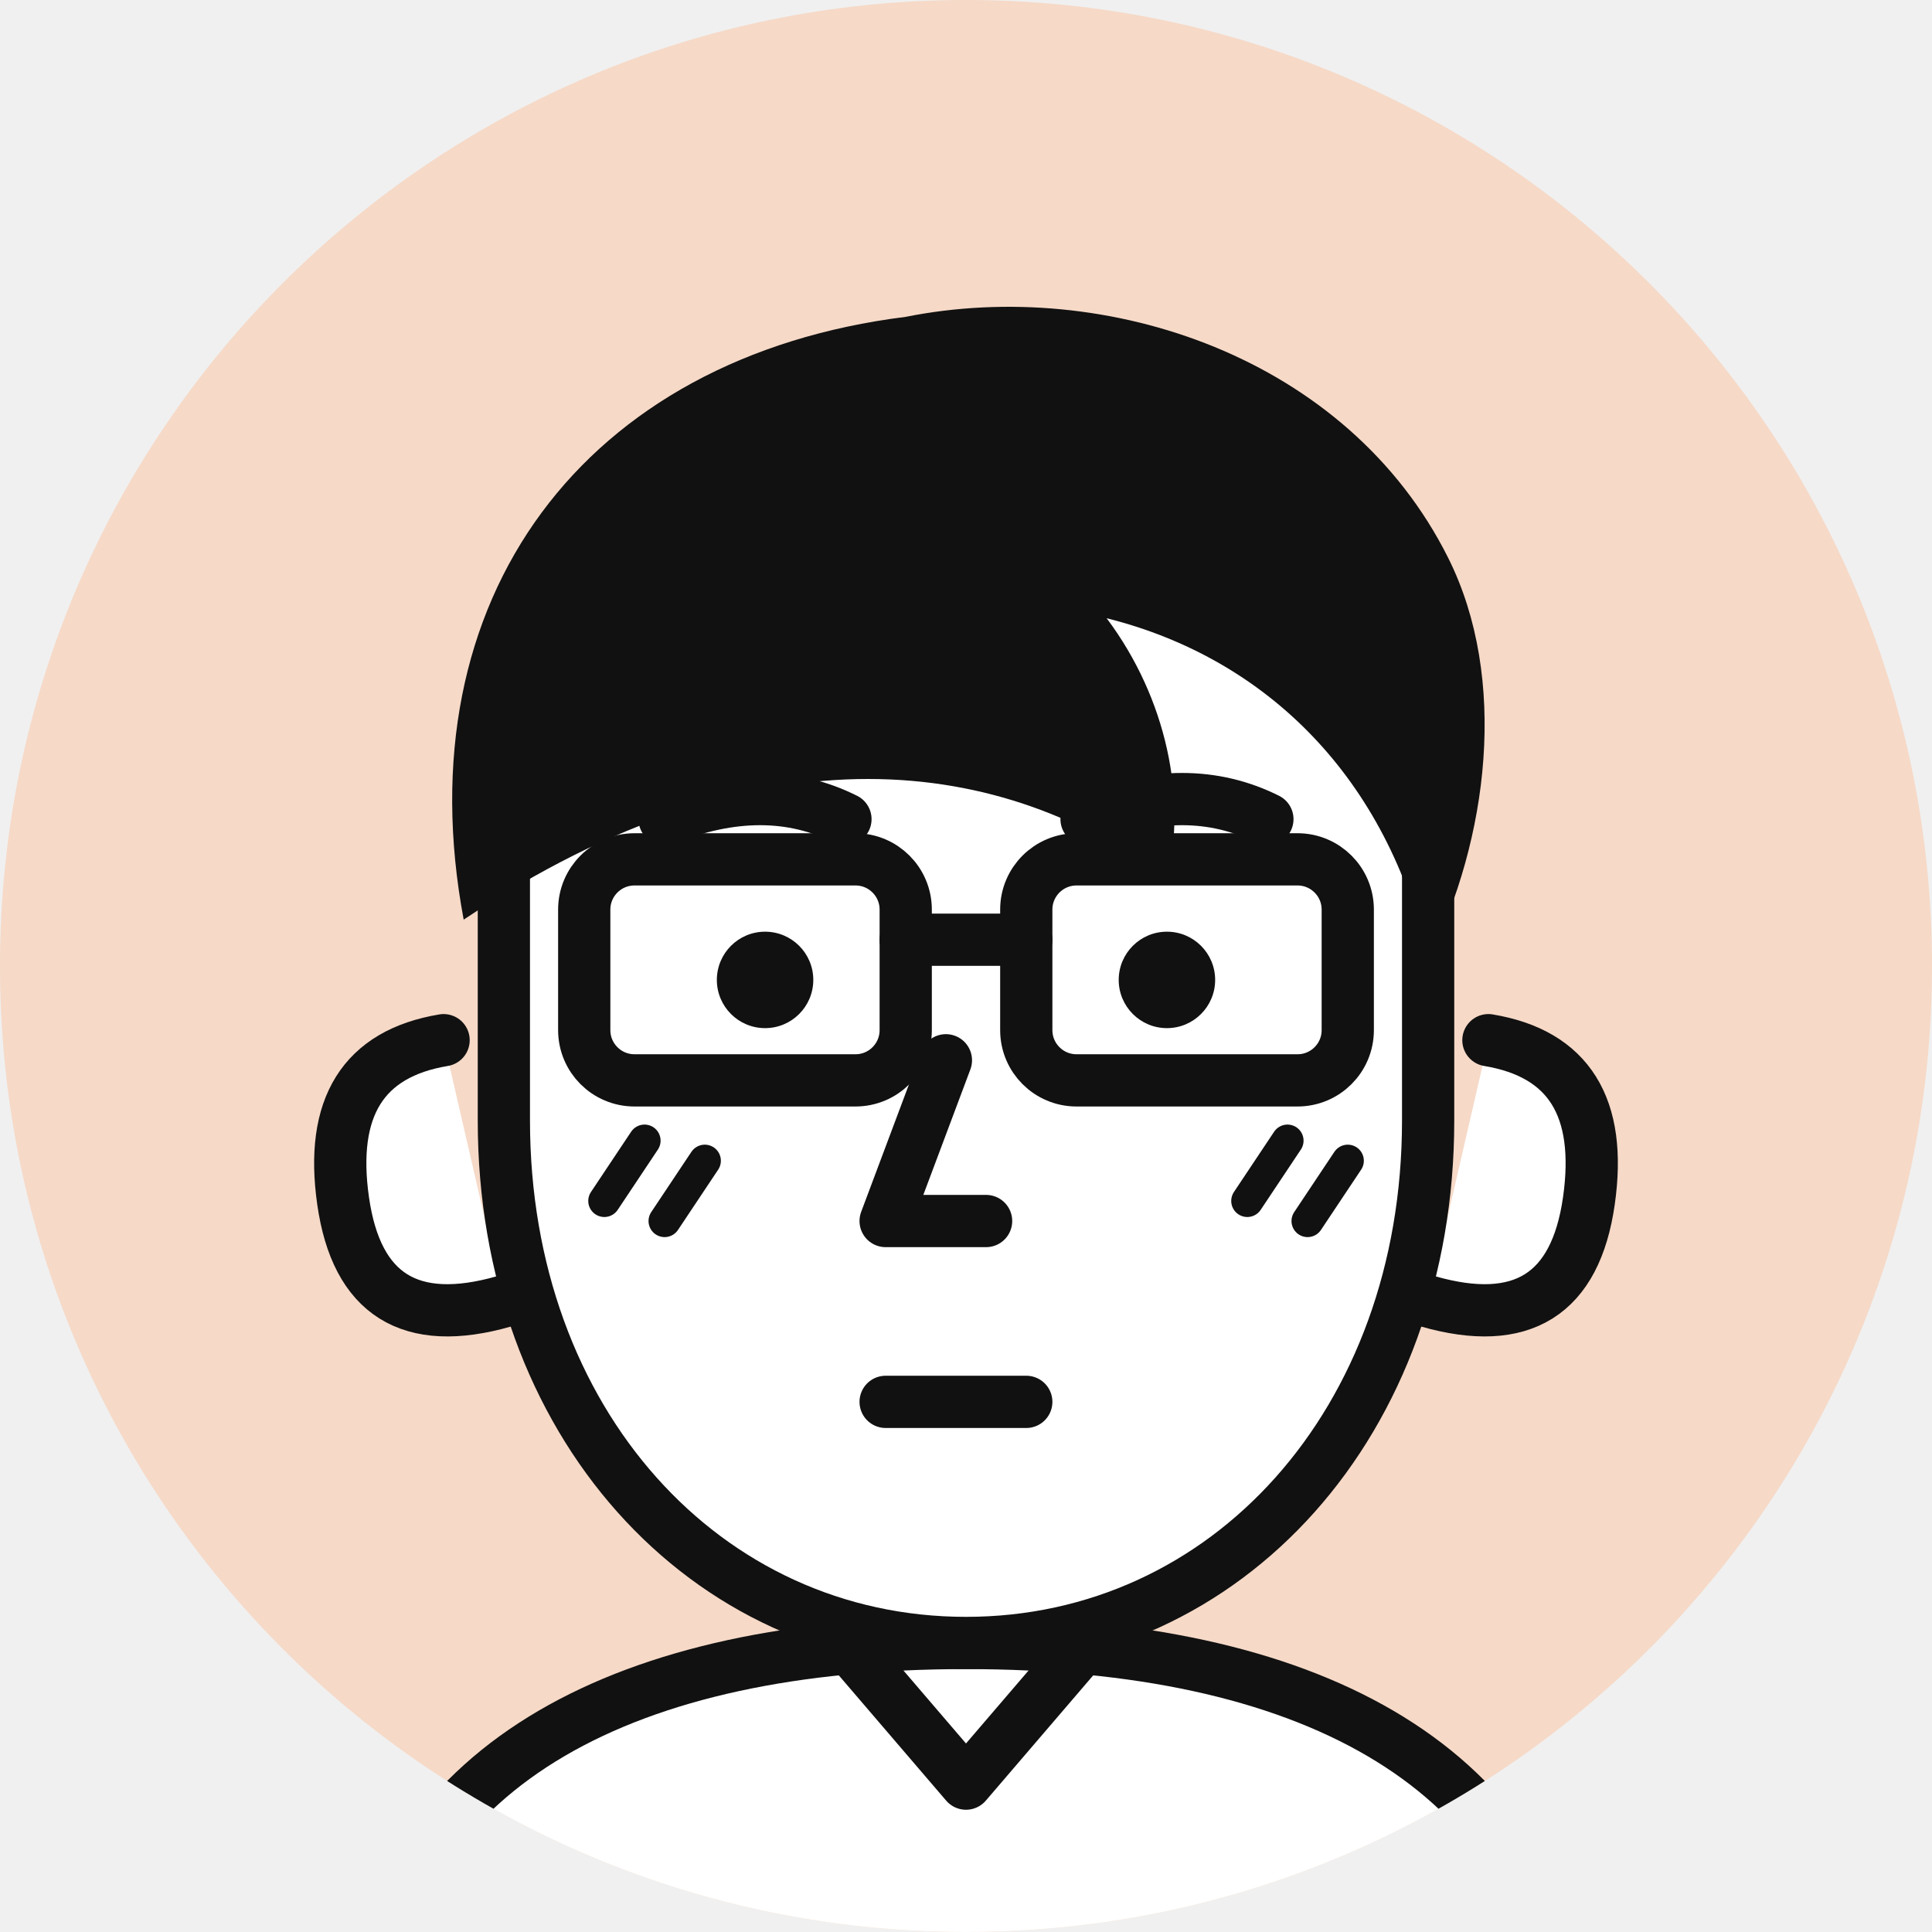
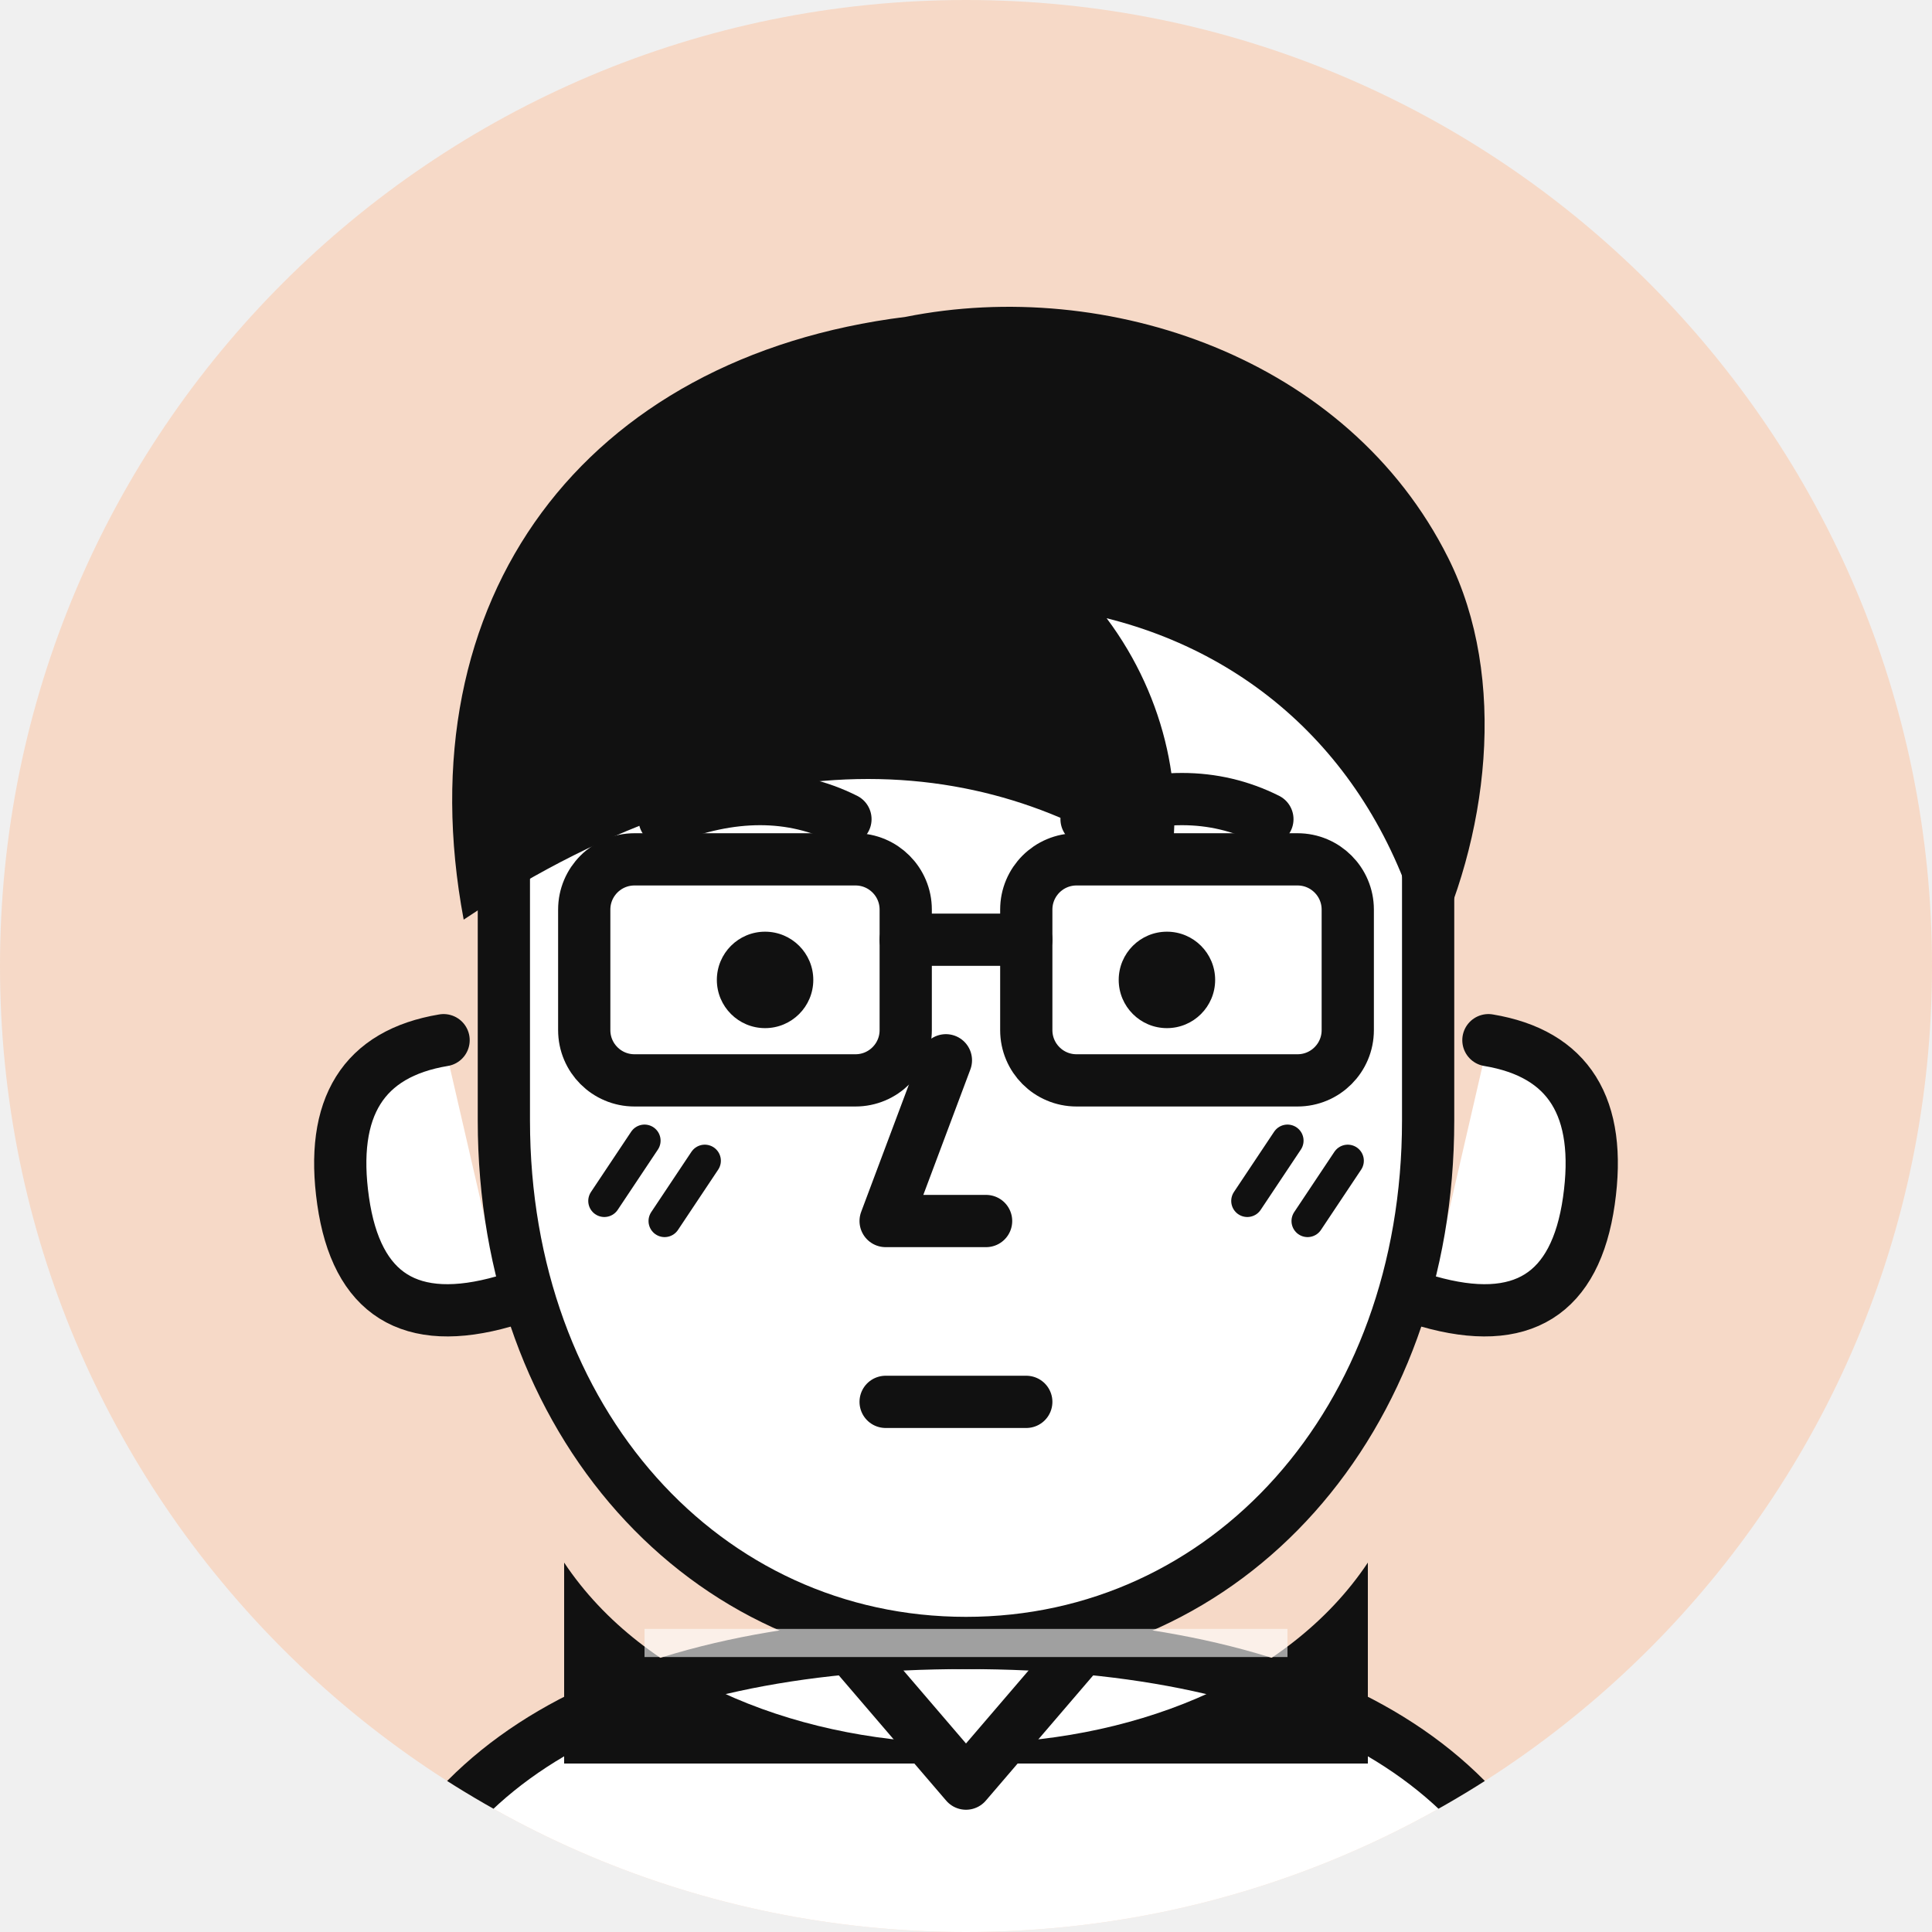
<svg xmlns="http://www.w3.org/2000/svg" viewBox="0 0 100 100">
  <defs>
    <clipPath id="c0">
      <circle cx="50" cy="50" r="50" />
    </clipPath>
  </defs>
  <g clip-path="url(#c0)">
    <rect width="100" height="100" fill="#F6D9C7" />
    <g transform="translate(50 58) scale(1.04) translate(-50 -56)">
      <path d="M20 100c2-12 13-18 30-18s28 6 30 18" fill="#fff" stroke="#111" stroke-width="2.6" stroke-linecap="round" stroke-linejoin="round" />
      <path d="M44 82l6 7 6-7" fill="none" stroke="#111" stroke-width="2.6" stroke-linecap="round" stroke-linejoin="round" />
      <path d="M24 52q-6 1-5 8t8 5" fill="#fff" stroke="#111" stroke-width="2.6" stroke-linecap="round" stroke-linejoin="round" />
      <path d="M76 52q6 1 5 8t-8 5" fill="#fff" stroke="#111" stroke-width="2.6" stroke-linecap="round" stroke-linejoin="round" />
      <path d="M27 44c0-15 10-24 23-24s23 9 23 24v12c0 15-10 26-23 26s-23-11-23-26z" fill="#fff" stroke="#111" stroke-width="2.6" stroke-linecap="round" stroke-linejoin="round" />
      <path d="M49 53l-3 8h5" fill="none" stroke="#111" stroke-width="2.6" stroke-linecap="round" stroke-linejoin="round" />
      <circle cx="40" cy="49" r="2.4" fill="#111" />
      <circle cx="60" cy="49" r="2.4" fill="#111" />
      <path d="M46 70h7" stroke="#111" stroke-width="2.6" stroke-linecap="round" stroke-linejoin="round" />
      <path d="M35 41q5-2 9 0M56 41q5-2 9 0" fill="none" stroke="#111" stroke-width="2.6" stroke-linecap="round" stroke-linejoin="round" />
      <path d="M32 60l2-3M35 61l2-3M64 60l2-3M67 61l2-3" stroke="#111" stroke-width="1.6" stroke-linecap="round" />
      <path d="M25 46c-3-16 6-28 22-30 10-2 22 2 27 12 3 6 2 14-1 20-2-9-8-15-16-17 3 4 4 9 3 13-8-6-20-8-35 2z" fill="#111" />
      <rect x="31" y="43" width="16" height="11" rx="2.5" fill="none" stroke="#111" stroke-width="2.6" stroke-linecap="round" stroke-linejoin="round" />
      <rect x="53" y="43" width="16" height="11" rx="2.5" fill="none" stroke="#111" stroke-width="2.6" stroke-linecap="round" stroke-linejoin="round" />
      <path d="M47 47h6" stroke="#111" stroke-width="2.6" stroke-linecap="round" stroke-linejoin="round" />
+       <path d="M30 78c4 6 12 9 20 9s16-3 20-9v10H30z" fill="#111" />
+       <path d="M34 82h32" stroke="#fff" stroke-width="1.4" opacity=".6" />
    </g>
  </g>
</svg>
